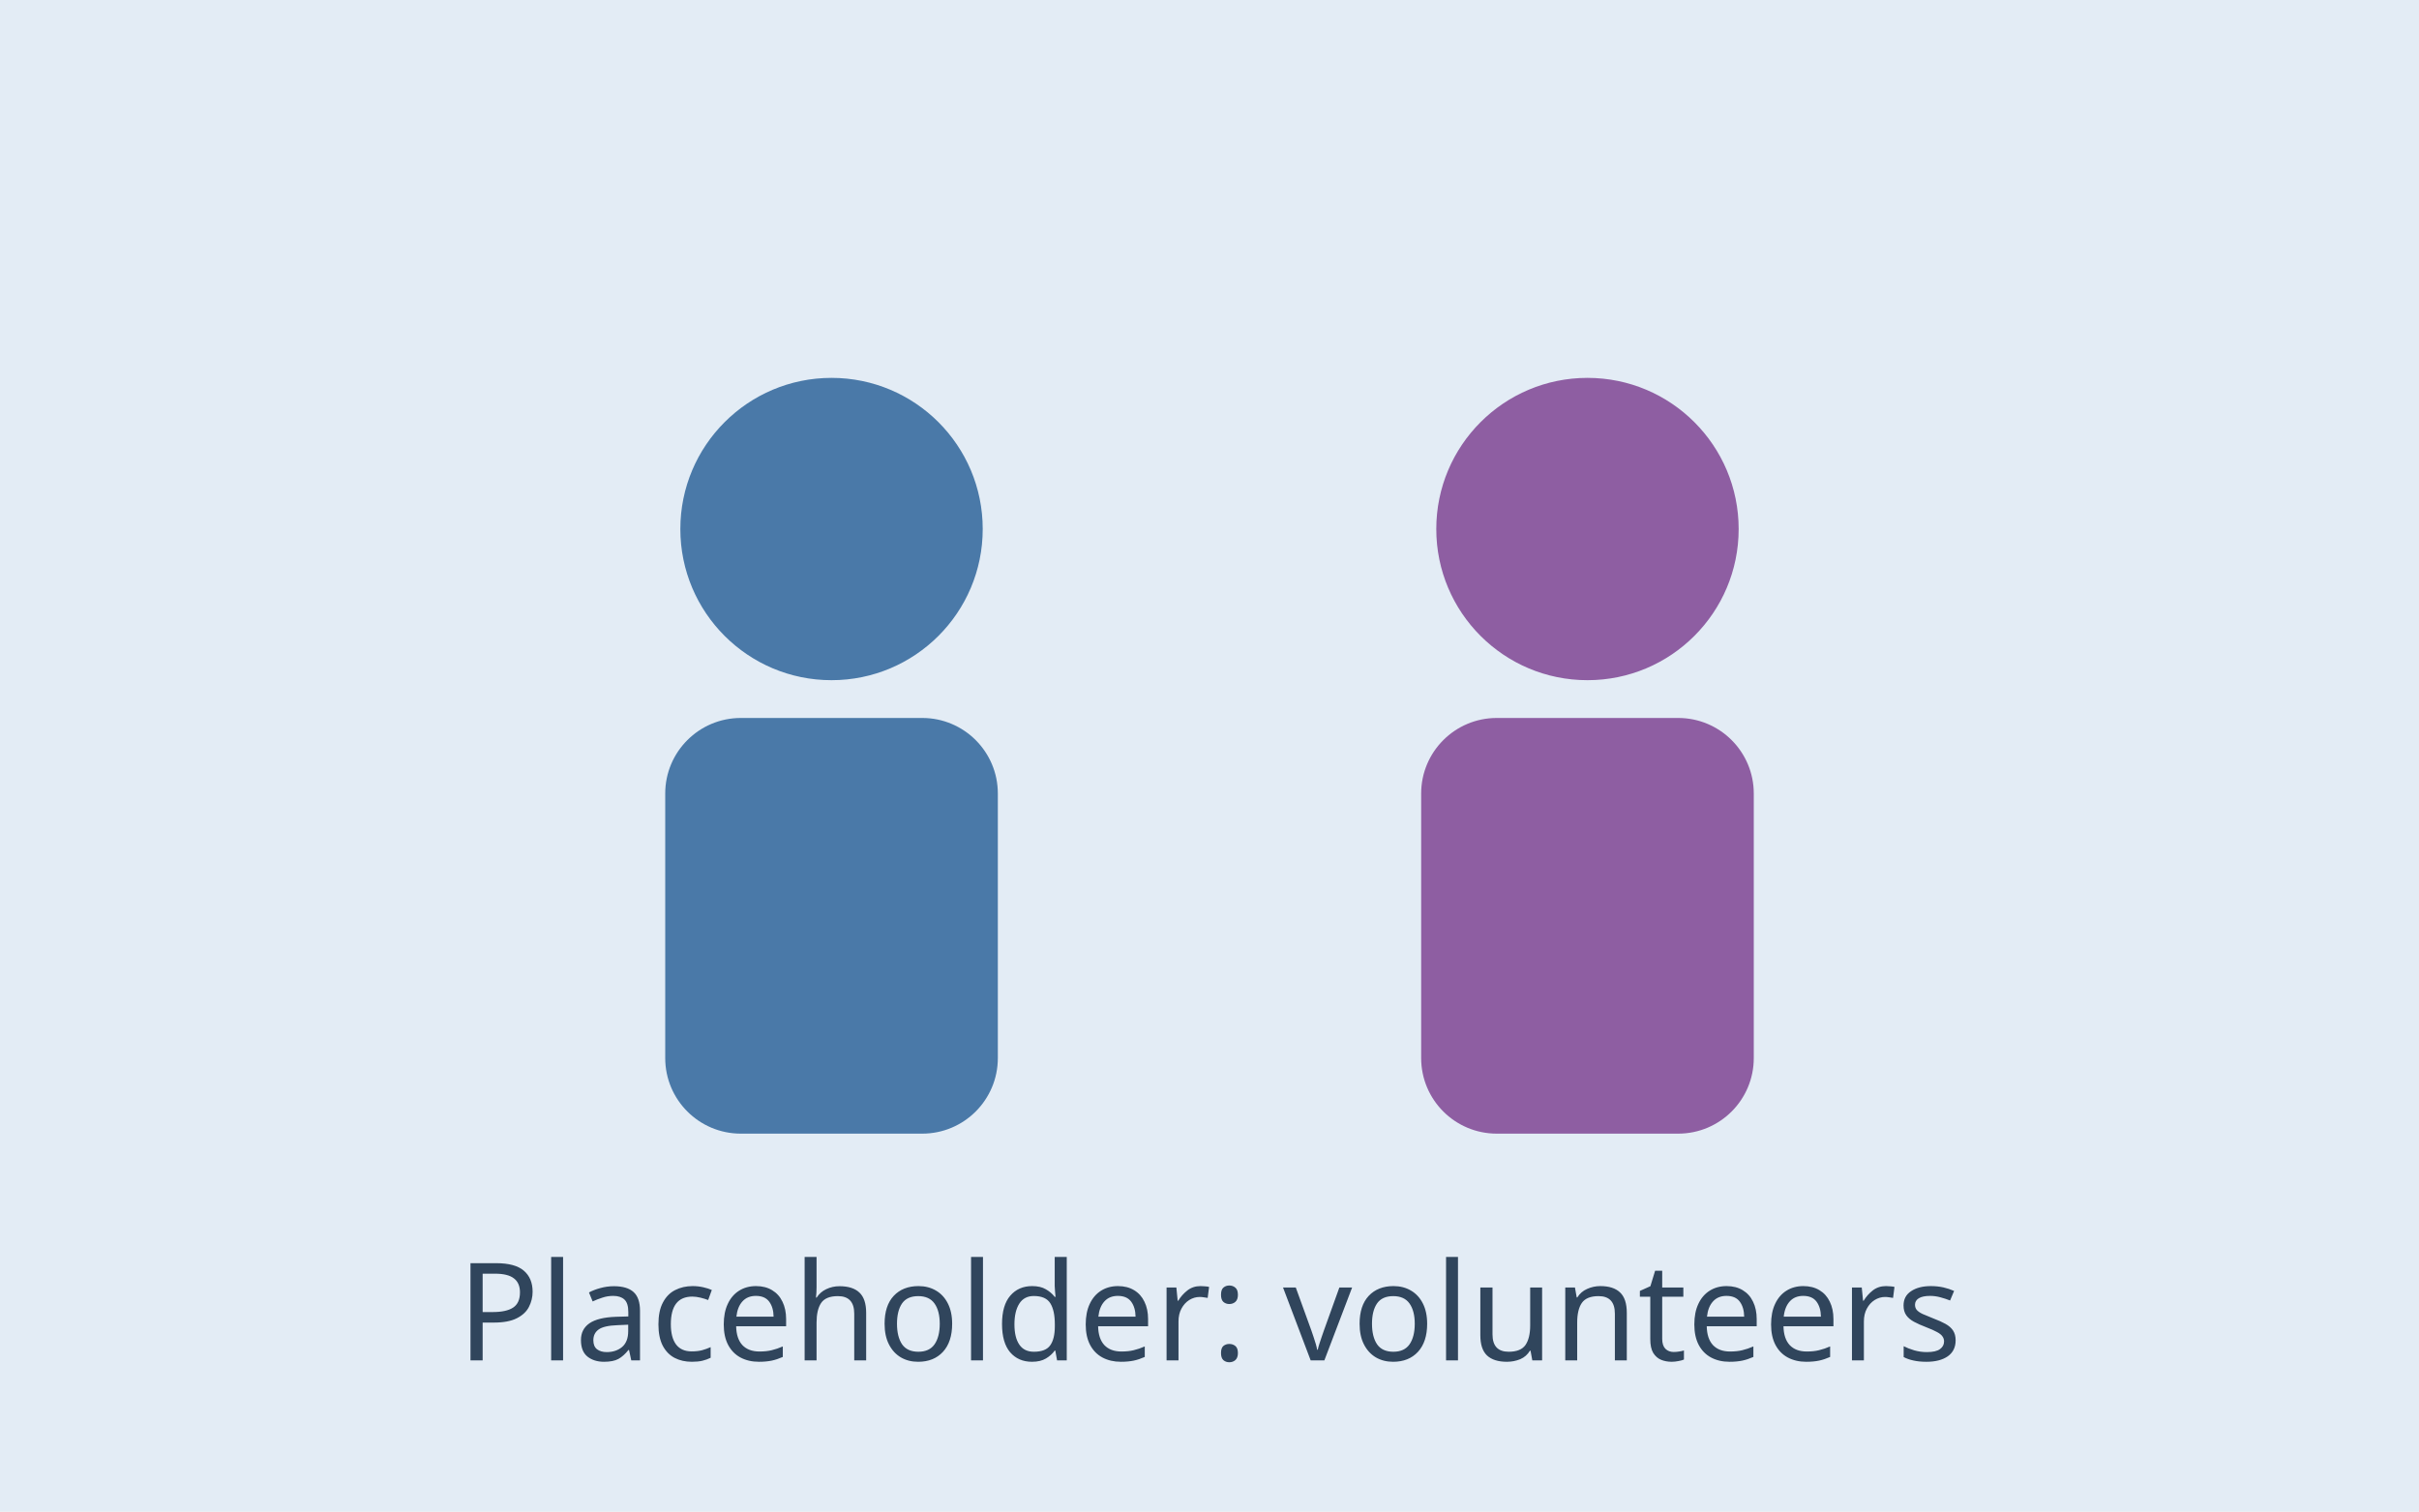
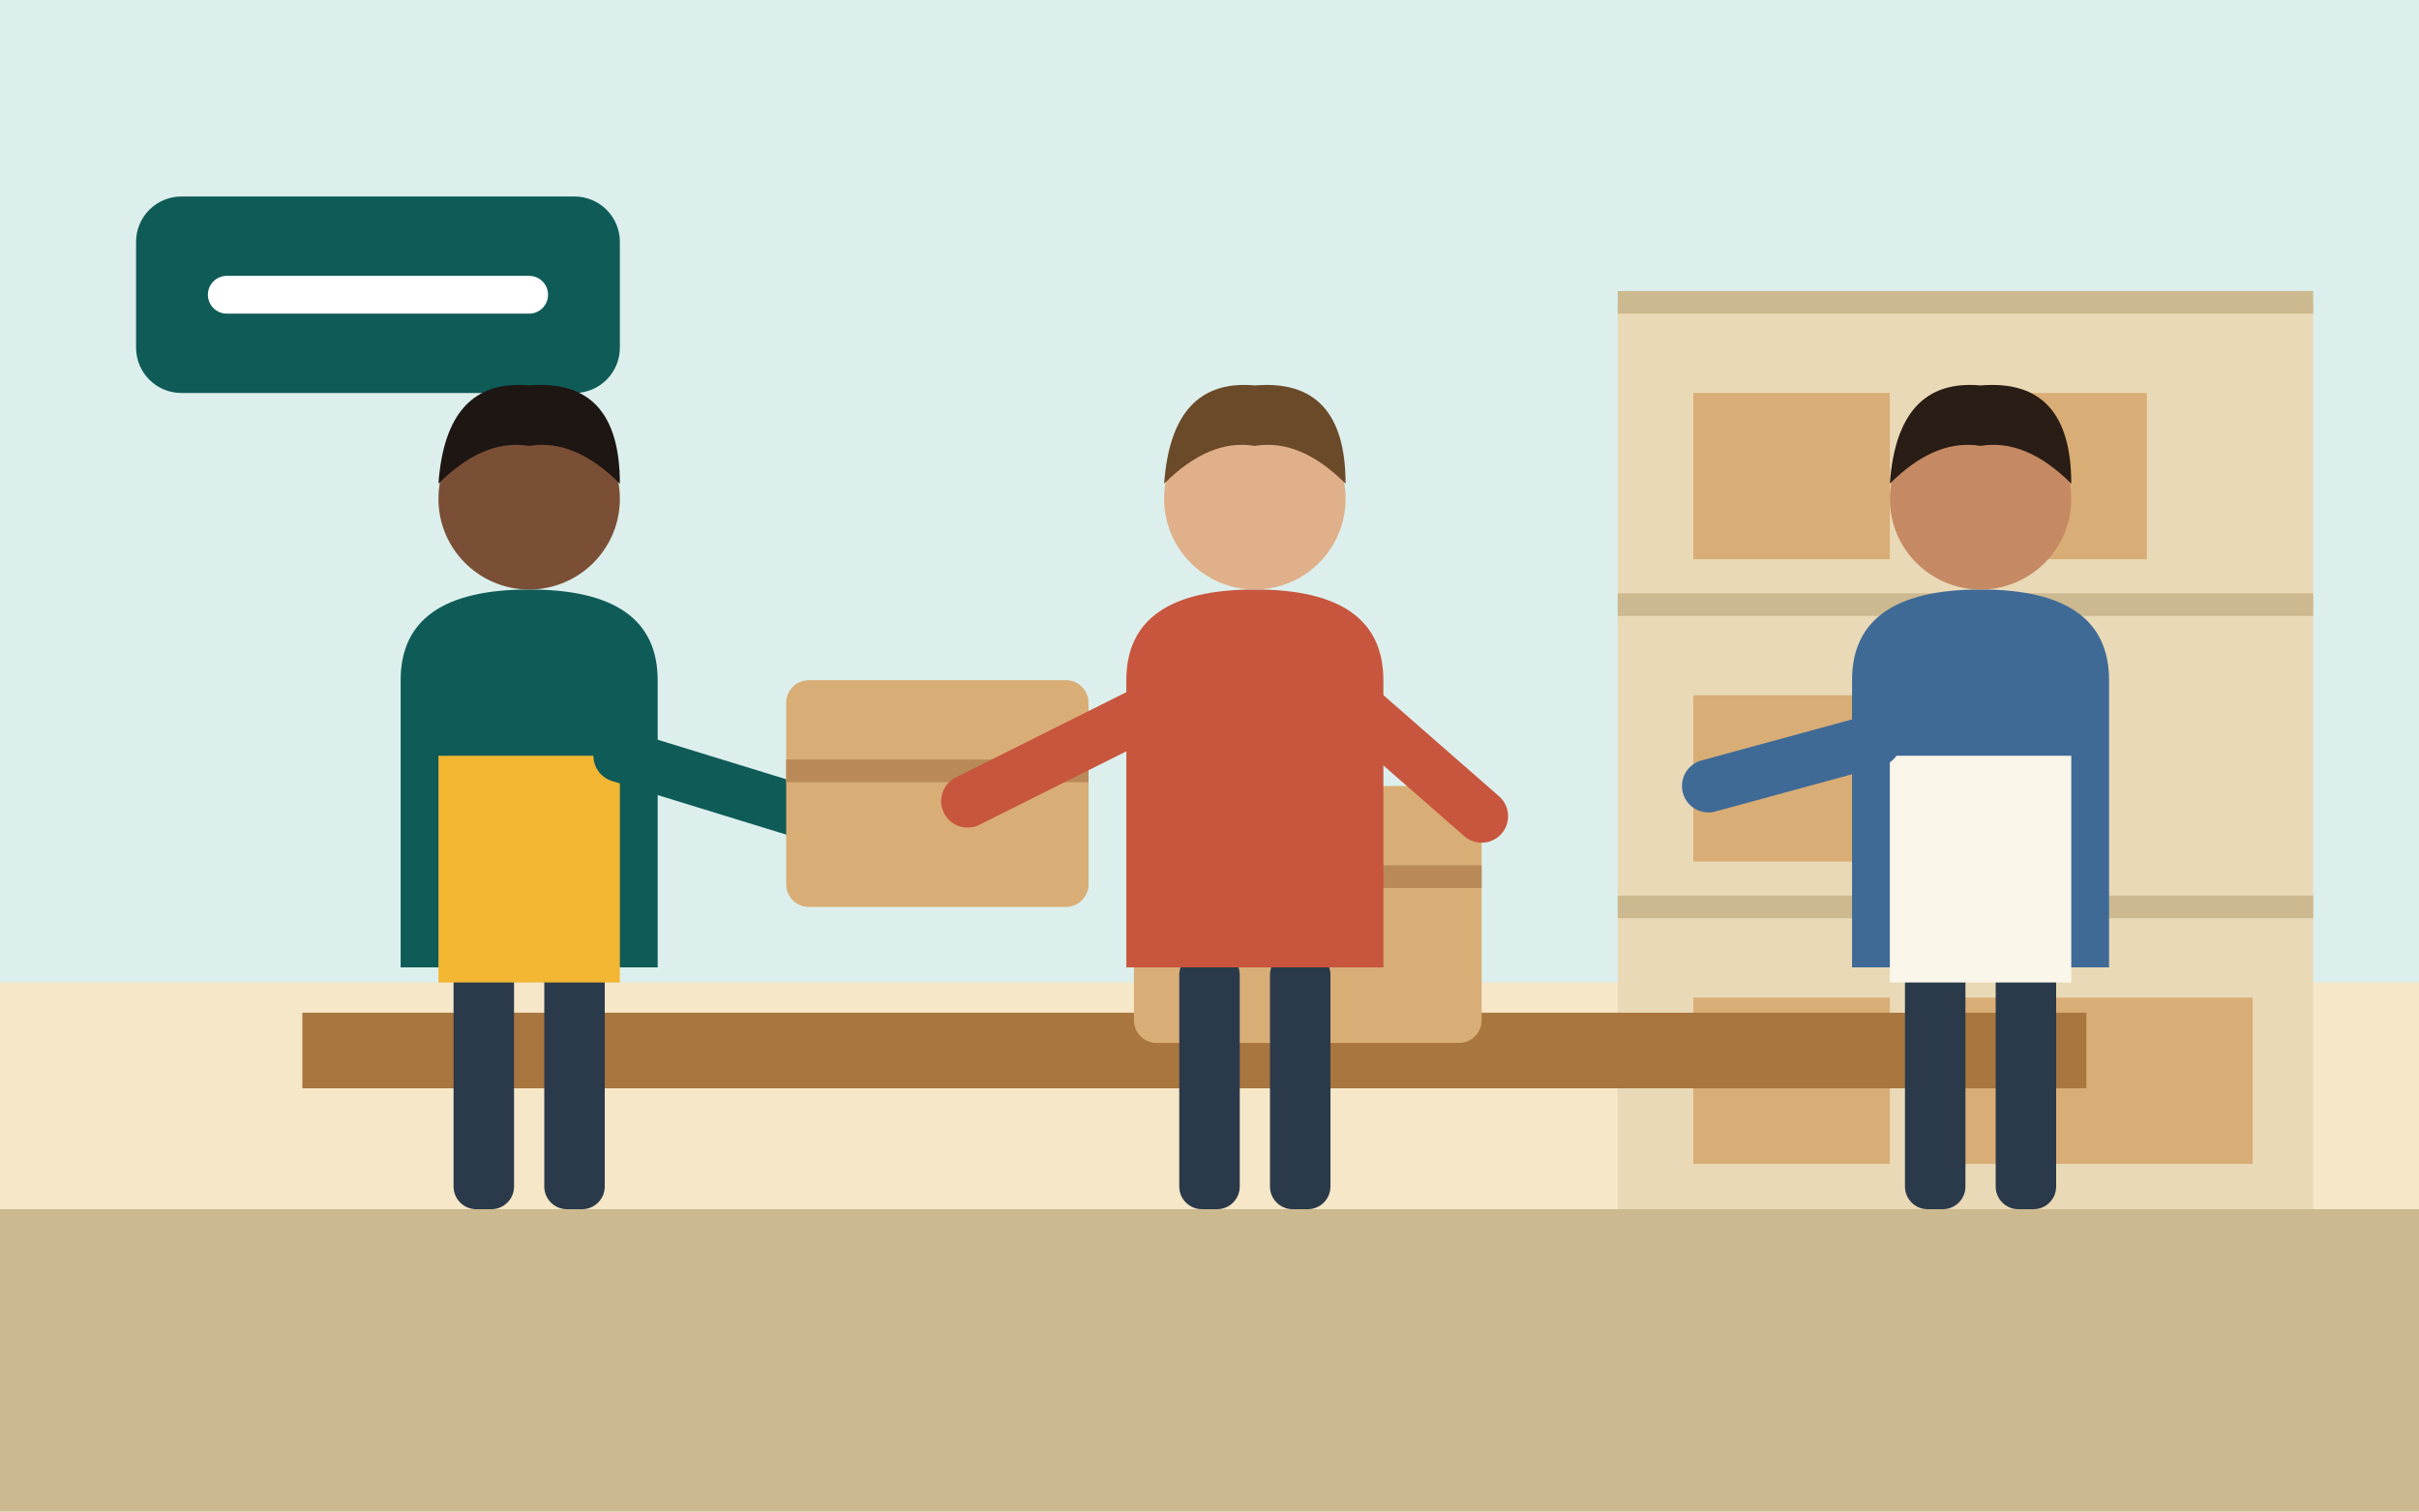
- <svg xmlns="http://www.w3.org/2000/svg" viewBox="0 0 320 200" width="320" height="200">
-   <rect width="320" height="200" fill="#e3ecf5" />
-   <circle cx="110" cy="70" r="20" fill="#4a79a8" />
-   <rect x="88" y="95" width="44" height="55" rx="10" fill="#4a79a8" />
-   <circle cx="210" cy="70" r="20" fill="#8e5ea2" />
-   <rect x="188" y="95" width="44" height="55" rx="10" fill="#8e5ea2" />
-   <text x="160" y="180" font-family="sans-serif" font-size="18" text-anchor="middle" fill="#30455c">Placeholder: volunteers</text>
+ <svg xmlns="http://www.w3.org/2000/svg" viewBox="0 0 320 200" width="320" height="200" role="img" aria-hidden="true">
+   <rect width="320" height="200" fill="#f6e7c8" />
+   <rect width="320" height="130" fill="#dcefec" />
+   <rect y="160" width="320" height="40" fill="#cdb98f" />
+   <rect x="214" y="40" width="92" height="120" fill="#e9d9b6" />
+   <path d="M214 40 h92 M214 80 h92 M214 120 h92" stroke="#cdb98f" stroke-width="3" />
+   <rect x="224" y="52" width="26" height="22" fill="#d9ad76" />
+   <rect x="258" y="52" width="26" height="22" fill="#d9ad76" />
+   <rect x="224" y="92" width="26" height="22" fill="#d9ad76" />
+   <rect x="224" y="132" width="26" height="22" fill="#d9ad76" />
+   <rect x="258" y="132" width="40" height="22" fill="#d9ad76" />
+   <rect x="18" y="26" width="64" height="26" rx="6" fill="#0f5b57" />
+   <path d="M30 39 h40" stroke="#fff" stroke-width="5" stroke-linecap="round" />
+   <rect x="40" y="134" width="236" height="10" fill="#a8763e" />
+   <g>
+     <rect x="150" y="104" width="46" height="34" rx="3" fill="#d9ad76" />
+     <path d="M150 116 h46" stroke="#b98a58" stroke-width="3" />
+     <rect x="164" y="104" width="18" height="6" fill="#b98a58" />
+   </g>
+   <g transform="translate(70 160)">
+     <rect x="-10" y="-34" width="8" height="34" rx="3" fill="#2b3a4a" />
+     <rect x="2" y="-34" width="8" height="34" rx="3" fill="#2b3a4a" />
+     <path d="M-17 -32 v-38 q0 -12 17 -12 q17 0 17 12 v38 z" fill="#0f5b57" />
+     <path d="M-12 -30 v-30 h24 v30 z" fill="#f2b632" />
+     <circle cx="0" cy="-94" r="12" fill="#7a4f35" />
+     <path d="M-12 -96 q1 -14 12 -13 q12 -1 12 13 q-6 -6 -12 -5 q-6 -1 -12 5 z" fill="#1d1612" />
+     <path d="M12 -60 l26 8" stroke="#0f5b57" stroke-width="7" stroke-linecap="round" />
+     <rect x="34" y="-70" width="40" height="30" rx="3" fill="#d9ad76" />
+     <path d="M34 -58 h40" stroke="#b98a58" stroke-width="3" />
+   </g>
+   <g transform="translate(166 160)">
+     <rect x="-10" y="-34" width="8" height="34" rx="3" fill="#2b3a4a" />
+     <rect x="2" y="-34" width="8" height="34" rx="3" fill="#2b3a4a" />
+     <path d="M-17 -32 v-38 q0 -12 17 -12 q17 0 17 12 v38 z" fill="#c8553d" />
+     <circle cx="0" cy="-94" r="12" fill="#e0b08a" />
+     <path d="M-12 -96 q1 -14 12 -13 q12 -1 12 13 q-6 -6 -12 -5 q-6 -1 -12 5 z" fill="#6b4a2a" />
+     <path d="M-14 -66 l-24 12" stroke="#c8553d" stroke-width="7" stroke-linecap="round" />
+     <path d="M14 -66 l16 14" stroke="#c8553d" stroke-width="7" stroke-linecap="round" />
+   </g>
+   <g transform="translate(262 160)">
+     <rect x="-10" y="-34" width="8" height="34" rx="3" fill="#2b3a4a" />
+     <rect x="2" y="-34" width="8" height="34" rx="3" fill="#2b3a4a" />
+     <path d="M-17 -32 v-38 q0 -12 17 -12 q17 0 17 12 v38 z" fill="#3f6a96" />
+     <path d="M-12 -30 v-30 h24 v30 z" fill="#fbf6ea" />
+     <circle cx="0" cy="-94" r="12" fill="#c58a63" />
+     <path d="M-12 -96 q1 -14 12 -13 q12 -1 12 13 q-6 -6 -12 -5 q-6 -1 -12 5 z" fill="#2a1d15" />
+     <path d="M-14 -62 l-22 6" stroke="#3f6a96" stroke-width="7" stroke-linecap="round" />
+   </g>
</svg>
